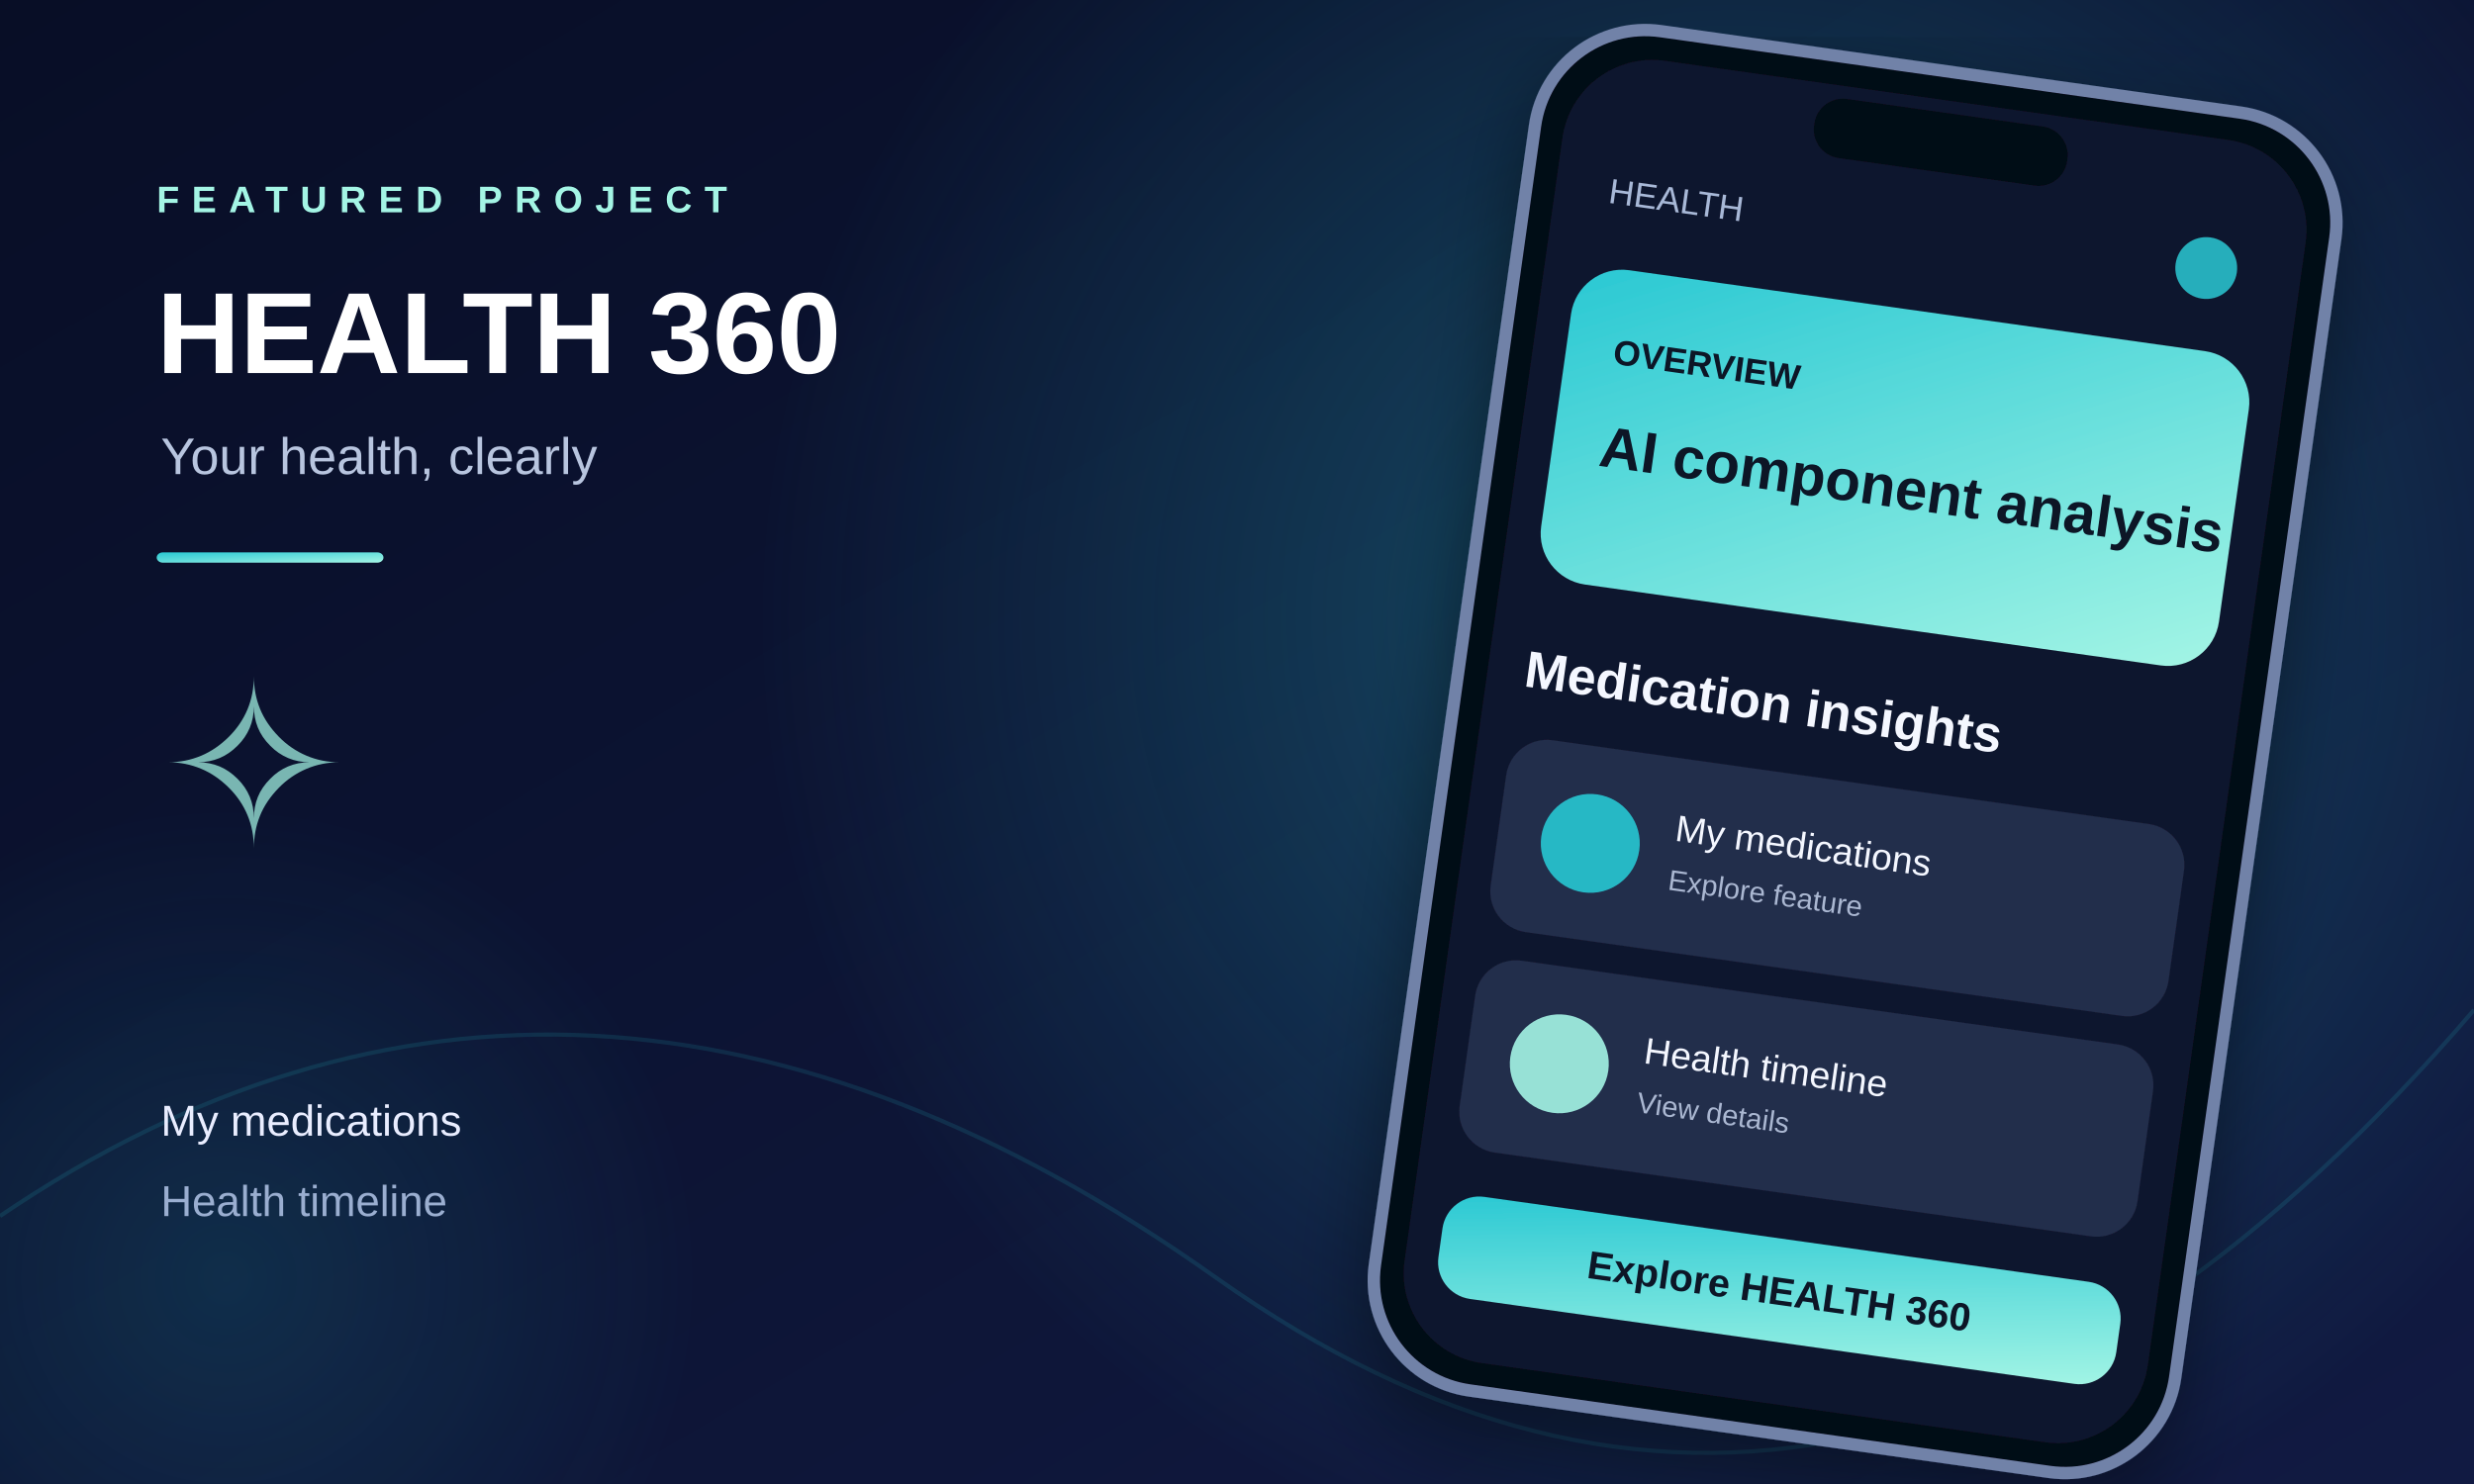
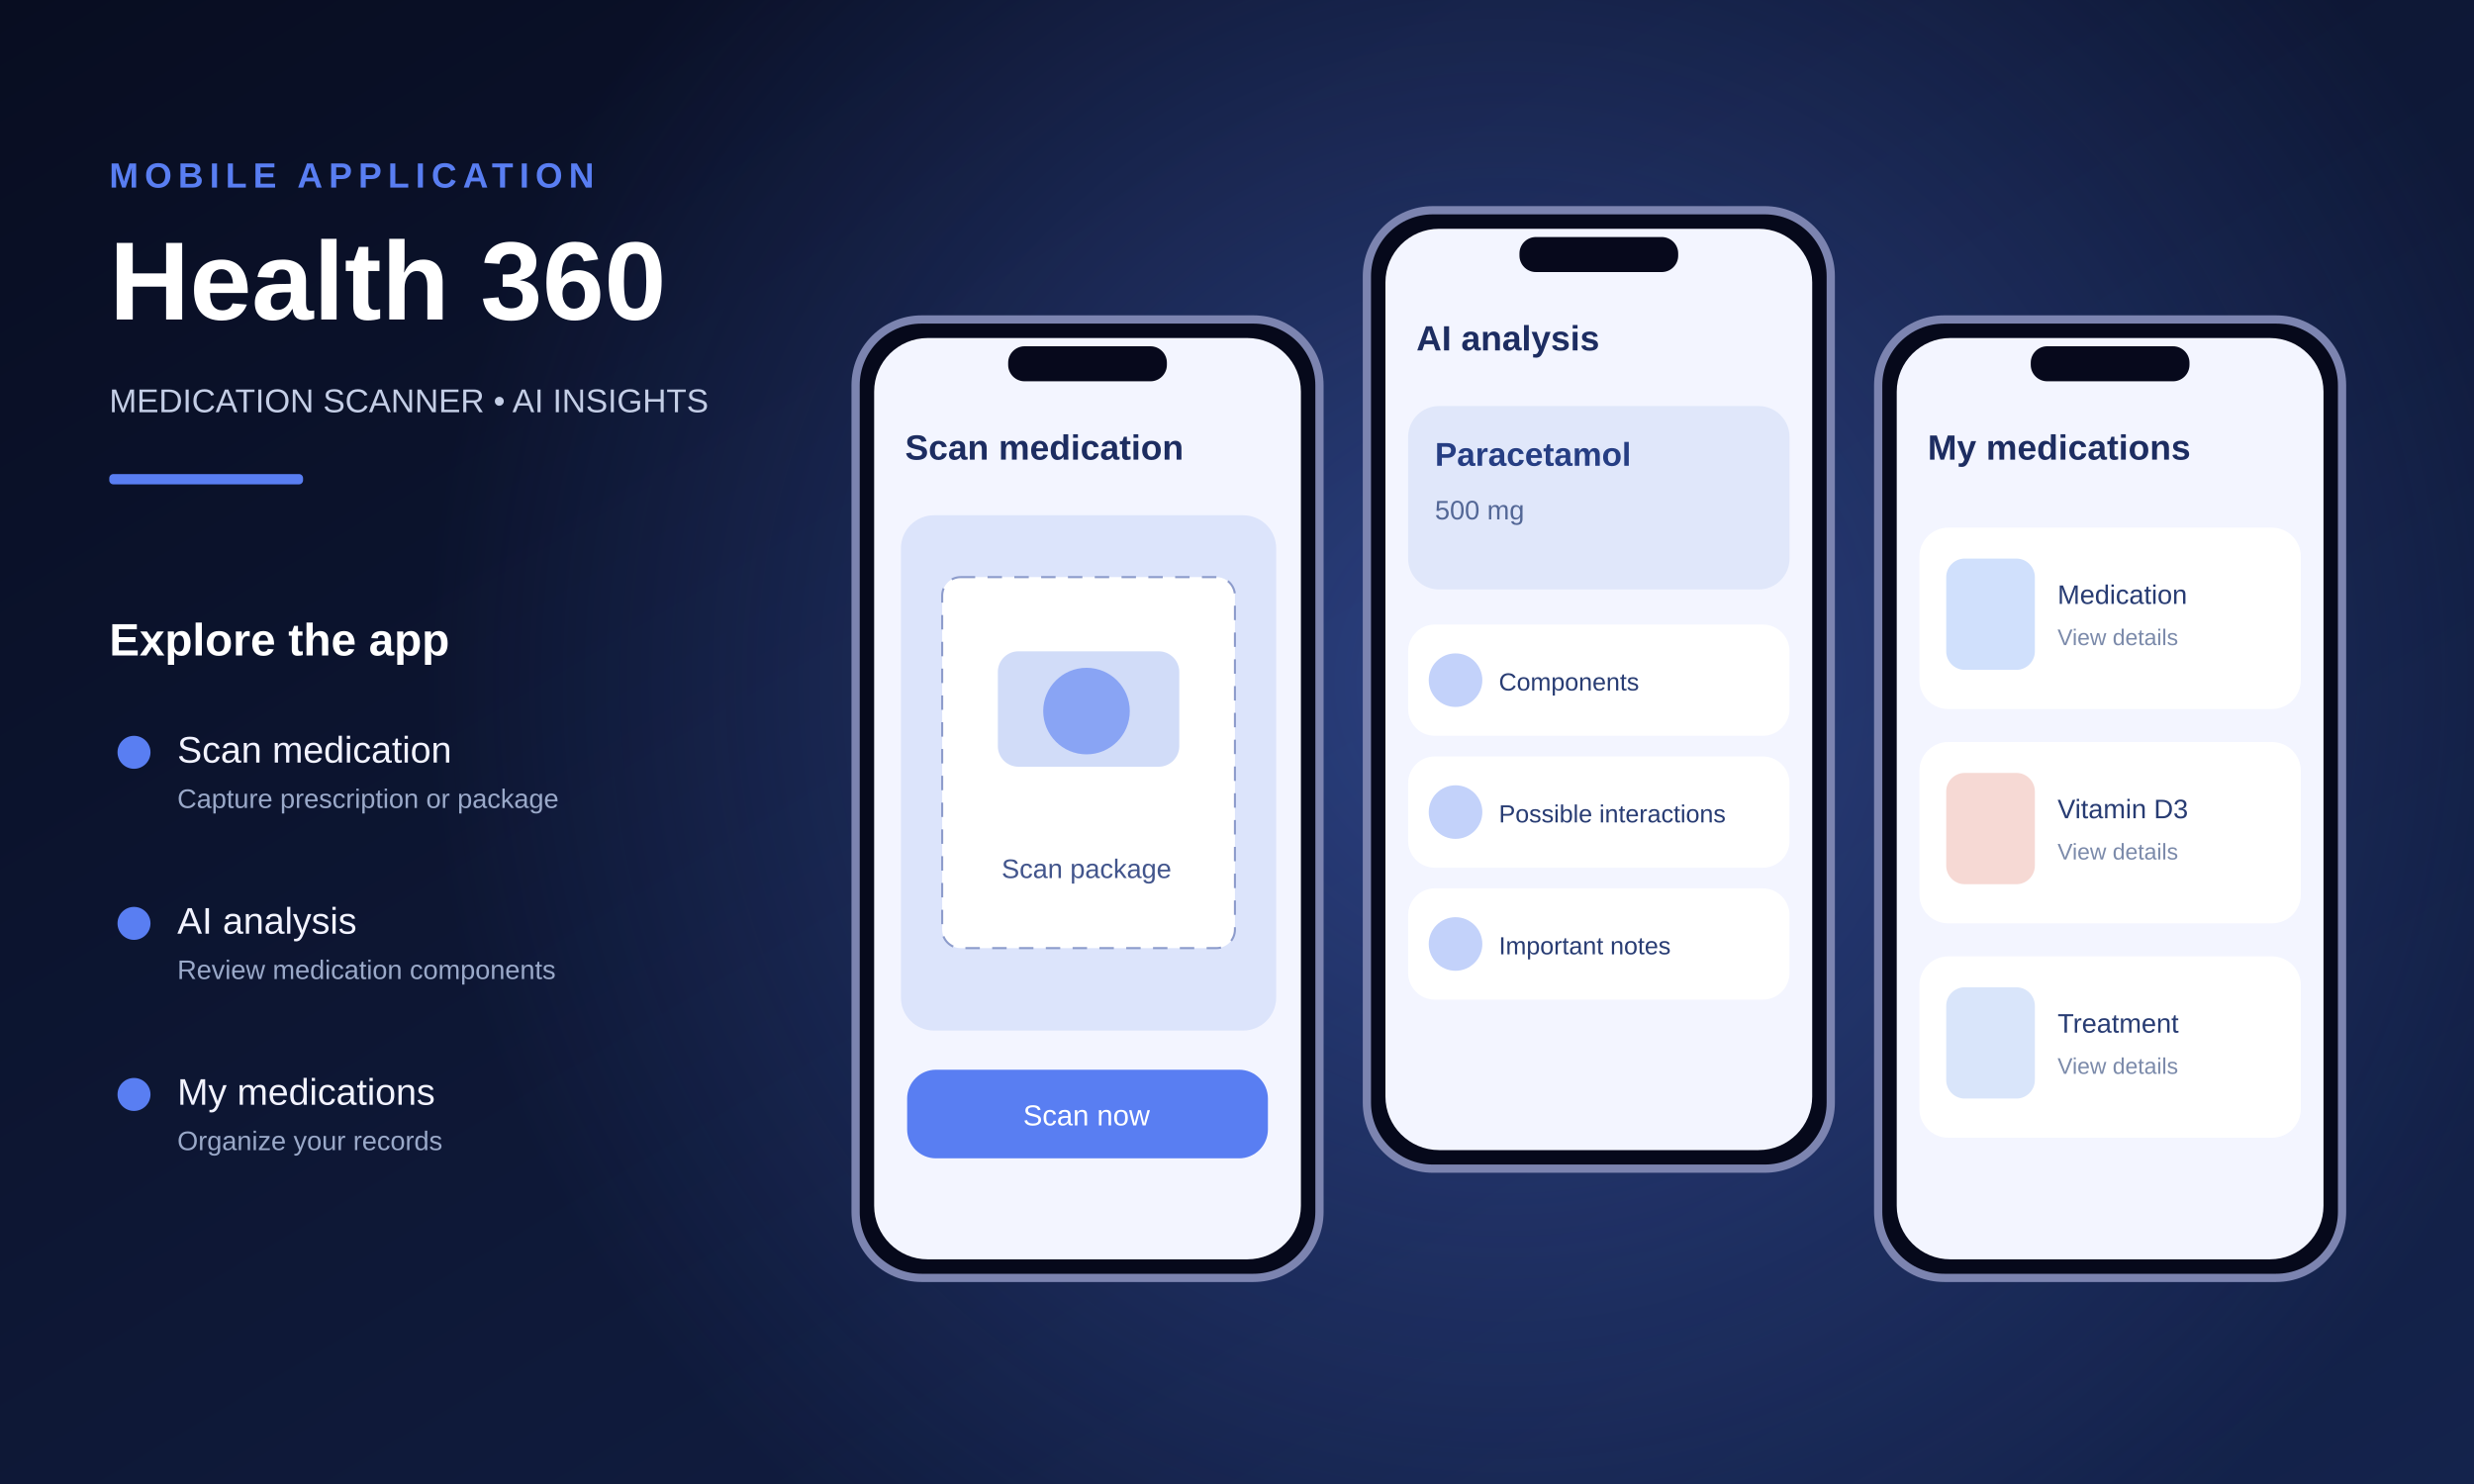
- <svg xmlns="http://www.w3.org/2000/svg" viewBox="0 0 1200 720" role="img" aria-label="HEALTH 360 mobile application preview">
+ <svg xmlns="http://www.w3.org/2000/svg" viewBox="0 0 1200 720">
  <defs>
    <linearGradient id="bg" x2="1" y2="1">
-       <stop stop-color="#080e26" />
-       <stop offset="1" stop-color="#111a42" />
-     </linearGradient>
-     <linearGradient id="a" x2="1" y2="1">
-       <stop stop-color="#29c8d3" />
-       <stop offset="1" stop-color="#a4f5e5" />
+       <stop stop-color="#080d21" />
+       <stop offset="1" stop-color="#14234c" />
    </linearGradient>
    <radialGradient id="glow">
-       <stop stop-color="#29c8d3" stop-opacity=".32" />
-       <stop offset="1" stop-color="#29c8d3" stop-opacity="0" />
+       <stop stop-color="#597ef2" stop-opacity=".4" />
+       <stop offset="1" stop-color="#597ef2" stop-opacity="0" />
    </radialGradient>
-     <filter id="shadow">
-       <feDropShadow dx="0" dy="18" stdDeviation="22" flood-color="#000" flood-opacity=".45" />
-     </filter>
  </defs>
  <rect width="1200" height="720" fill="url(#bg)" />
-   <circle cx="840" cy="300" r="470" fill="url(#glow)" />
-   <circle cx="110" cy="620" r="230" fill="url(#glow)" opacity=".45" />
-   <path d="M0 590 Q280 400 590 620 T1200 490" stroke="#29c8d3" stroke-opacity=".13" stroke-width="2" fill="none" />
+   <circle cx="730" cy="330" r="530" fill="url(#glow)" />
  <g font-family="Arial,Helvetica,sans-serif">
-     <text x="76" y="103" fill="#a4f5e5" font-size="18" font-weight="700" letter-spacing="6">FEATURED PROJECT</text>
-     <text x="76" y="181" fill="#fff" font-size="56" font-weight="800">HEALTH 360</text>
-     <text x="78" y="230" fill="#b8c5df" font-size="25">Your health, clearly</text>
-     <rect x="76" y="268" width="110" height="5" rx="3" fill="url(#a)" />
-     <text x="77" y="410" fill="#a4f5e5" font-size="110" opacity=".72">✧</text>
-     <text x="78" y="551" fill="#e9edff" font-size="21">My medications</text>
-     <text x="78" y="590" fill="#9aaed0" font-size="21">Health timeline</text>
-   </g>
-   <g transform="translate(704 35) rotate(8 220 330)" filter="url(#shadow)">
-     <rect width="392" height="666" rx="54" fill="#050817" stroke="#7182a8" stroke-width="6" />
-     <rect x="14" y="14" width="364" height="638" rx="44" fill="#11182e" />
-     <rect x="134" y="20" width="124" height="29" rx="14" fill="#050817" />
-     <text x="40" y="86" fill="#a7b8d7" font-size="17" font-family="Arial">HEALTH</text>
-     <circle cx="332" cy="77" r="15" fill="#29c8d3" opacity=".85" />
-     <rect x="30" y="117" width="332" height="154" rx="25" fill="url(#a)" />
-     <text x="53" y="163" fill="#081528" font-size="17" font-weight="bold" font-family="Arial">OVERVIEW</text>
-     <text x="53" y="213" fill="#081528" font-size="28" font-weight="bold" font-family="Arial">AI component analysis</text>
-     <text x="32" y="324" fill="#f4f7ff" font-size="25" font-weight="bold" font-family="Arial">Medication insights</text>
-     <rect x="30" y="348" width="332" height="94" rx="20" fill="#222d4b" />
-     <circle cx="75" cy="395" r="24" fill="#29c8d3" opacity=".9" />
-     <text x="115" y="388" fill="#f4f7ff" font-size="18" font-family="Arial">My medications</text>
-     <text x="115" y="412" fill="#aab7d1" font-size="14" font-family="Arial">Explore feature</text>
-     <rect x="30" y="456" width="332" height="94" rx="20" fill="#222d4b" />
-     <circle cx="75" cy="503" r="24" fill="#a4f5e5" opacity=".9" />
-     <text x="115" y="497" fill="#f4f7ff" font-size="18" font-family="Arial">Health timeline</text>
-     <text x="115" y="521" fill="#aab7d1" font-size="14" font-family="Arial">View details</text>
-     <rect x="30" y="572" width="332" height="50" rx="18" fill="url(#a)" />
-     <text x="196" y="604" text-anchor="middle" fill="#071328" font-size="19" font-weight="bold" font-family="Arial">Explore HEALTH 360</text>
+     <text x="53" y="91" fill="#597ef2" font-size="17" font-weight="bold" letter-spacing="3">MOBILE APPLICATION</text>
+     <text x="53" y="155" fill="white" font-size="54" font-weight="bold">Health 360</text>
+     <text x="53" y="200" fill="#c4cee6" font-size="16">MEDICATION SCANNER • AI INSIGHTS</text>
+     <rect x="53" y="230" width="94" height="5" rx="2" fill="#597ef2" />
+     <text x="53" y="318" fill="white" font-size="22" font-weight="bold">Explore the app</text>
+     <circle cx="65" cy="365" r="8" fill="#597ef2" />
+     <text x="86" y="370" fill="#f2f3ff" font-size="18">Scan medication</text>
+     <text x="86" y="392" fill="#9aa9c9" font-size="13">Capture prescription or package</text>
+     <circle cx="65" cy="448" r="8" fill="#597ef2" />
+     <text x="86" y="453" fill="#f2f3ff" font-size="18">AI analysis</text>
+     <text x="86" y="475" fill="#9aa9c9" font-size="13">Review medication components</text>
+     <circle cx="65" cy="531" r="8" fill="#597ef2" />
+     <text x="86" y="536" fill="#f2f3ff" font-size="18">My medications</text>
+     <text x="86" y="558" fill="#9aa9c9" font-size="13">Organize your records</text>
+     <g transform="translate(415 155)">
+       <rect width="225" height="465" rx="32" fill="#06091b" stroke="#7c84b0" stroke-width="4" />
+       <rect x="9" y="9" width="207" height="447" rx="26" fill="#f3f5ff" />
+       <rect x="74" y="13" width="77" height="17" rx="8" fill="#07091c" />
+       <text x="24" y="68" font-size="17" font-weight="bold" fill="#1d2d61">Scan medication</text>
+       <rect x="22" y="95" width="182" height="250" rx="16" fill="#dce4fb" />
+       <rect x="42" y="125" width="142" height="180" rx="9" fill="white" stroke="#8c9bcb" stroke-dasharray="7 6" />
+       <rect x="69" y="161" width="88" height="56" rx="10" fill="#d1dcf8" />
+       <circle cx="112" cy="190" r="21" fill="#597ef2" opacity=".6" />
+       <text x="112" y="271" text-anchor="middle" font-size="13" fill="#42558c">Scan package</text>
+       <rect x="25" y="364" width="175" height="43" rx="14" fill="#597ef2" />
+       <text x="112" y="391" text-anchor="middle" fill="white" font-size="14">Scan now</text>
+     </g>
+     <g transform="translate(663 102)">
+       <rect width="225" height="465" rx="32" fill="#06091b" stroke="#7c84b0" stroke-width="4" />
+       <rect x="9" y="9" width="207" height="447" rx="26" fill="#f3f5ff" />
+       <rect x="74" y="13" width="77" height="17" rx="8" fill="#07091c" />
+       <text x="24" y="68" font-size="17" font-weight="bold" fill="#1d2d61">AI analysis</text>
+       <rect x="20" y="95" width="185" height="89" rx="15" fill="#e0e7fa" />
+       <text x="33" y="124" fill="#263e83" font-size="16" font-weight="bold">Paracetamol</text>
+       <text x="33" y="150" fill="#536796" font-size="13">500 mg</text>
+       <rect x="20" y="201" width="185" height="54" rx="13" fill="white" />
+       <circle cx="43" cy="228" r="13" fill="#c3d2fa" />
+       <text x="64" y="233" fill="#283c73" font-size="12">Components</text>
+       <rect x="20" y="265" width="185" height="54" rx="13" fill="white" />
+       <circle cx="43" cy="292" r="13" fill="#c3d2fa" />
+       <text x="64" y="297" fill="#283c73" font-size="12">Possible interactions</text>
+       <rect x="20" y="329" width="185" height="54" rx="13" fill="white" />
+       <circle cx="43" cy="356" r="13" fill="#c3d2fa" />
+       <text x="64" y="361" fill="#283c73" font-size="12">Important notes</text>
+     </g>
+     <g transform="translate(911 155)">
+       <rect width="225" height="465" rx="32" fill="#06091b" stroke="#7c84b0" stroke-width="4" />
+       <rect x="9" y="9" width="207" height="447" rx="26" fill="#f3f5ff" />
+       <rect x="74" y="13" width="77" height="17" rx="8" fill="#07091c" />
+       <text x="24" y="68" font-size="17" font-weight="bold" fill="#1d2d61">My medications</text>
+       <rect x="20" y="101" width="185" height="88" rx="14" fill="white" />
+       <rect x="33" y="116" width="43" height="54" rx="9" fill="#d0e0fc" />
+       <text x="87" y="138" fill="#283c73" font-size="13">Medication</text>
+       <text x="87" y="158" fill="#7b8aaa" font-size="11">View details</text>
+       <rect x="20" y="205" width="185" height="88" rx="14" fill="white" />
+       <rect x="33" y="220" width="43" height="54" rx="9" fill="#f6d9d4" />
+       <text x="87" y="242" fill="#283c73" font-size="13">Vitamin D3</text>
+       <text x="87" y="262" fill="#7b8aaa" font-size="11">View details</text>
+       <rect x="20" y="309" width="185" height="88" rx="14" fill="white" />
+       <rect x="33" y="324" width="43" height="54" rx="9" fill="#d9e5fa" />
+       <text x="87" y="346" fill="#283c73" font-size="13">Treatment</text>
+       <text x="87" y="366" fill="#7b8aaa" font-size="11">View details</text>
+     </g>
  </g>
</svg>
